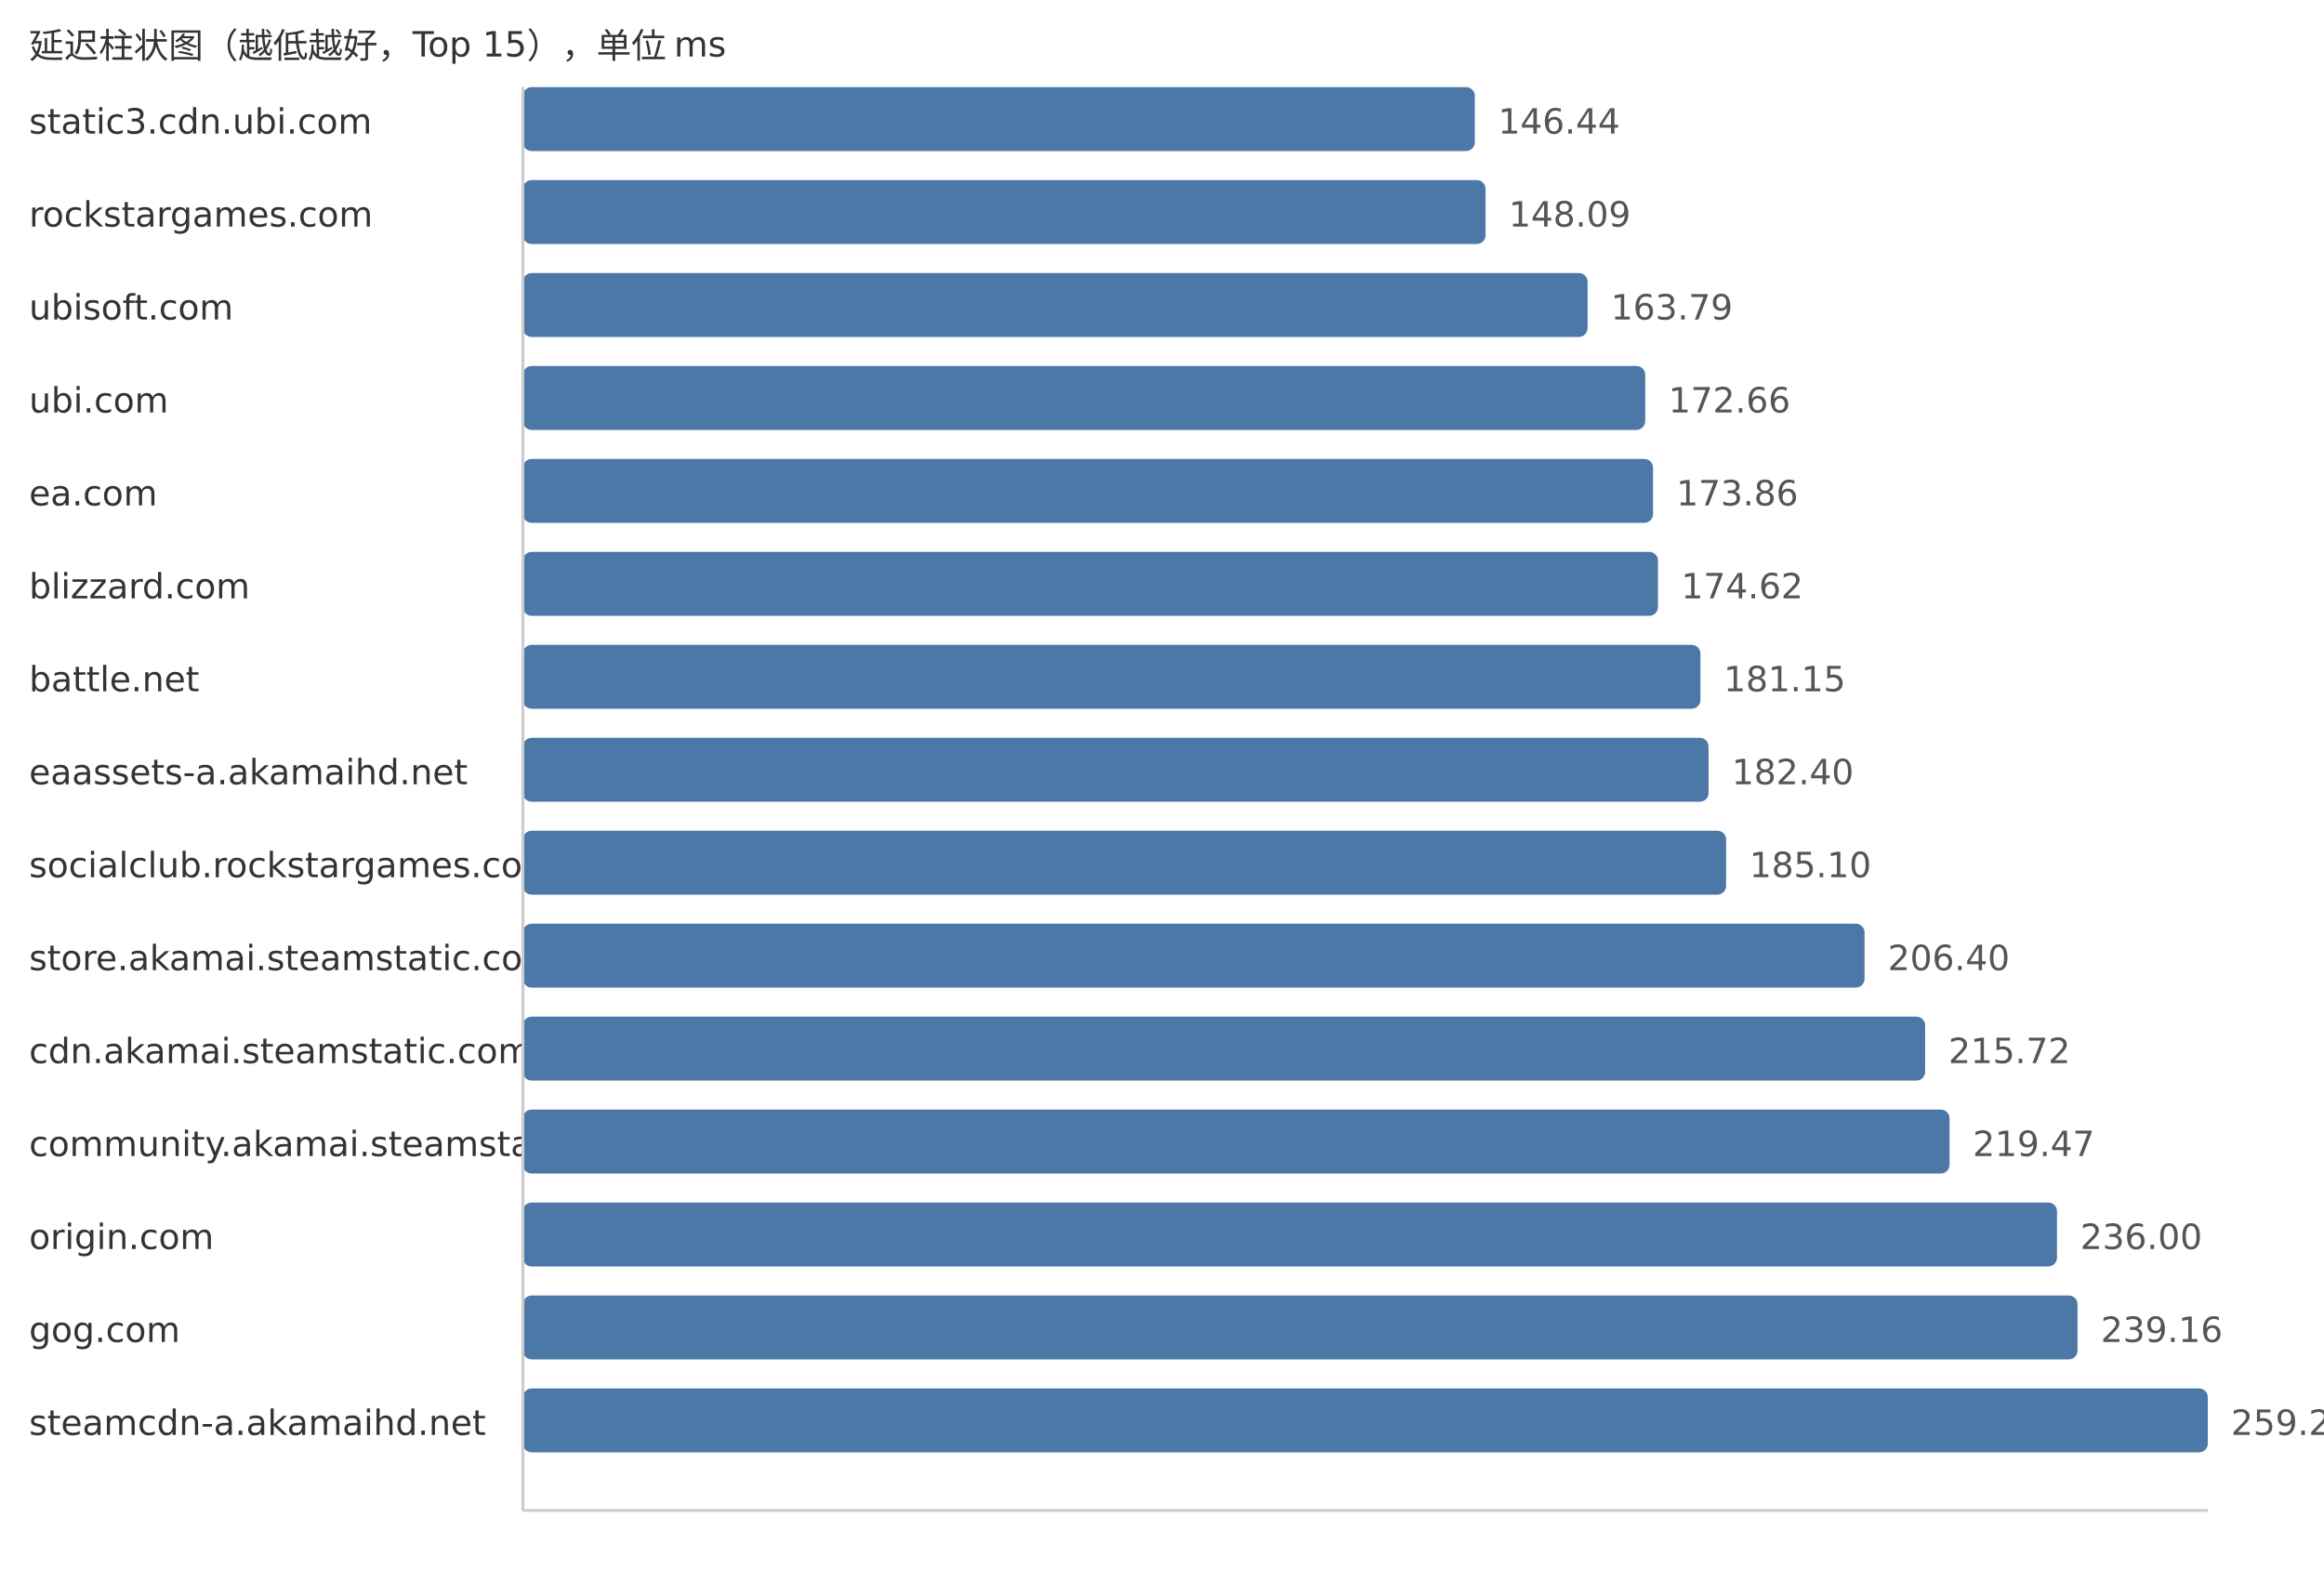
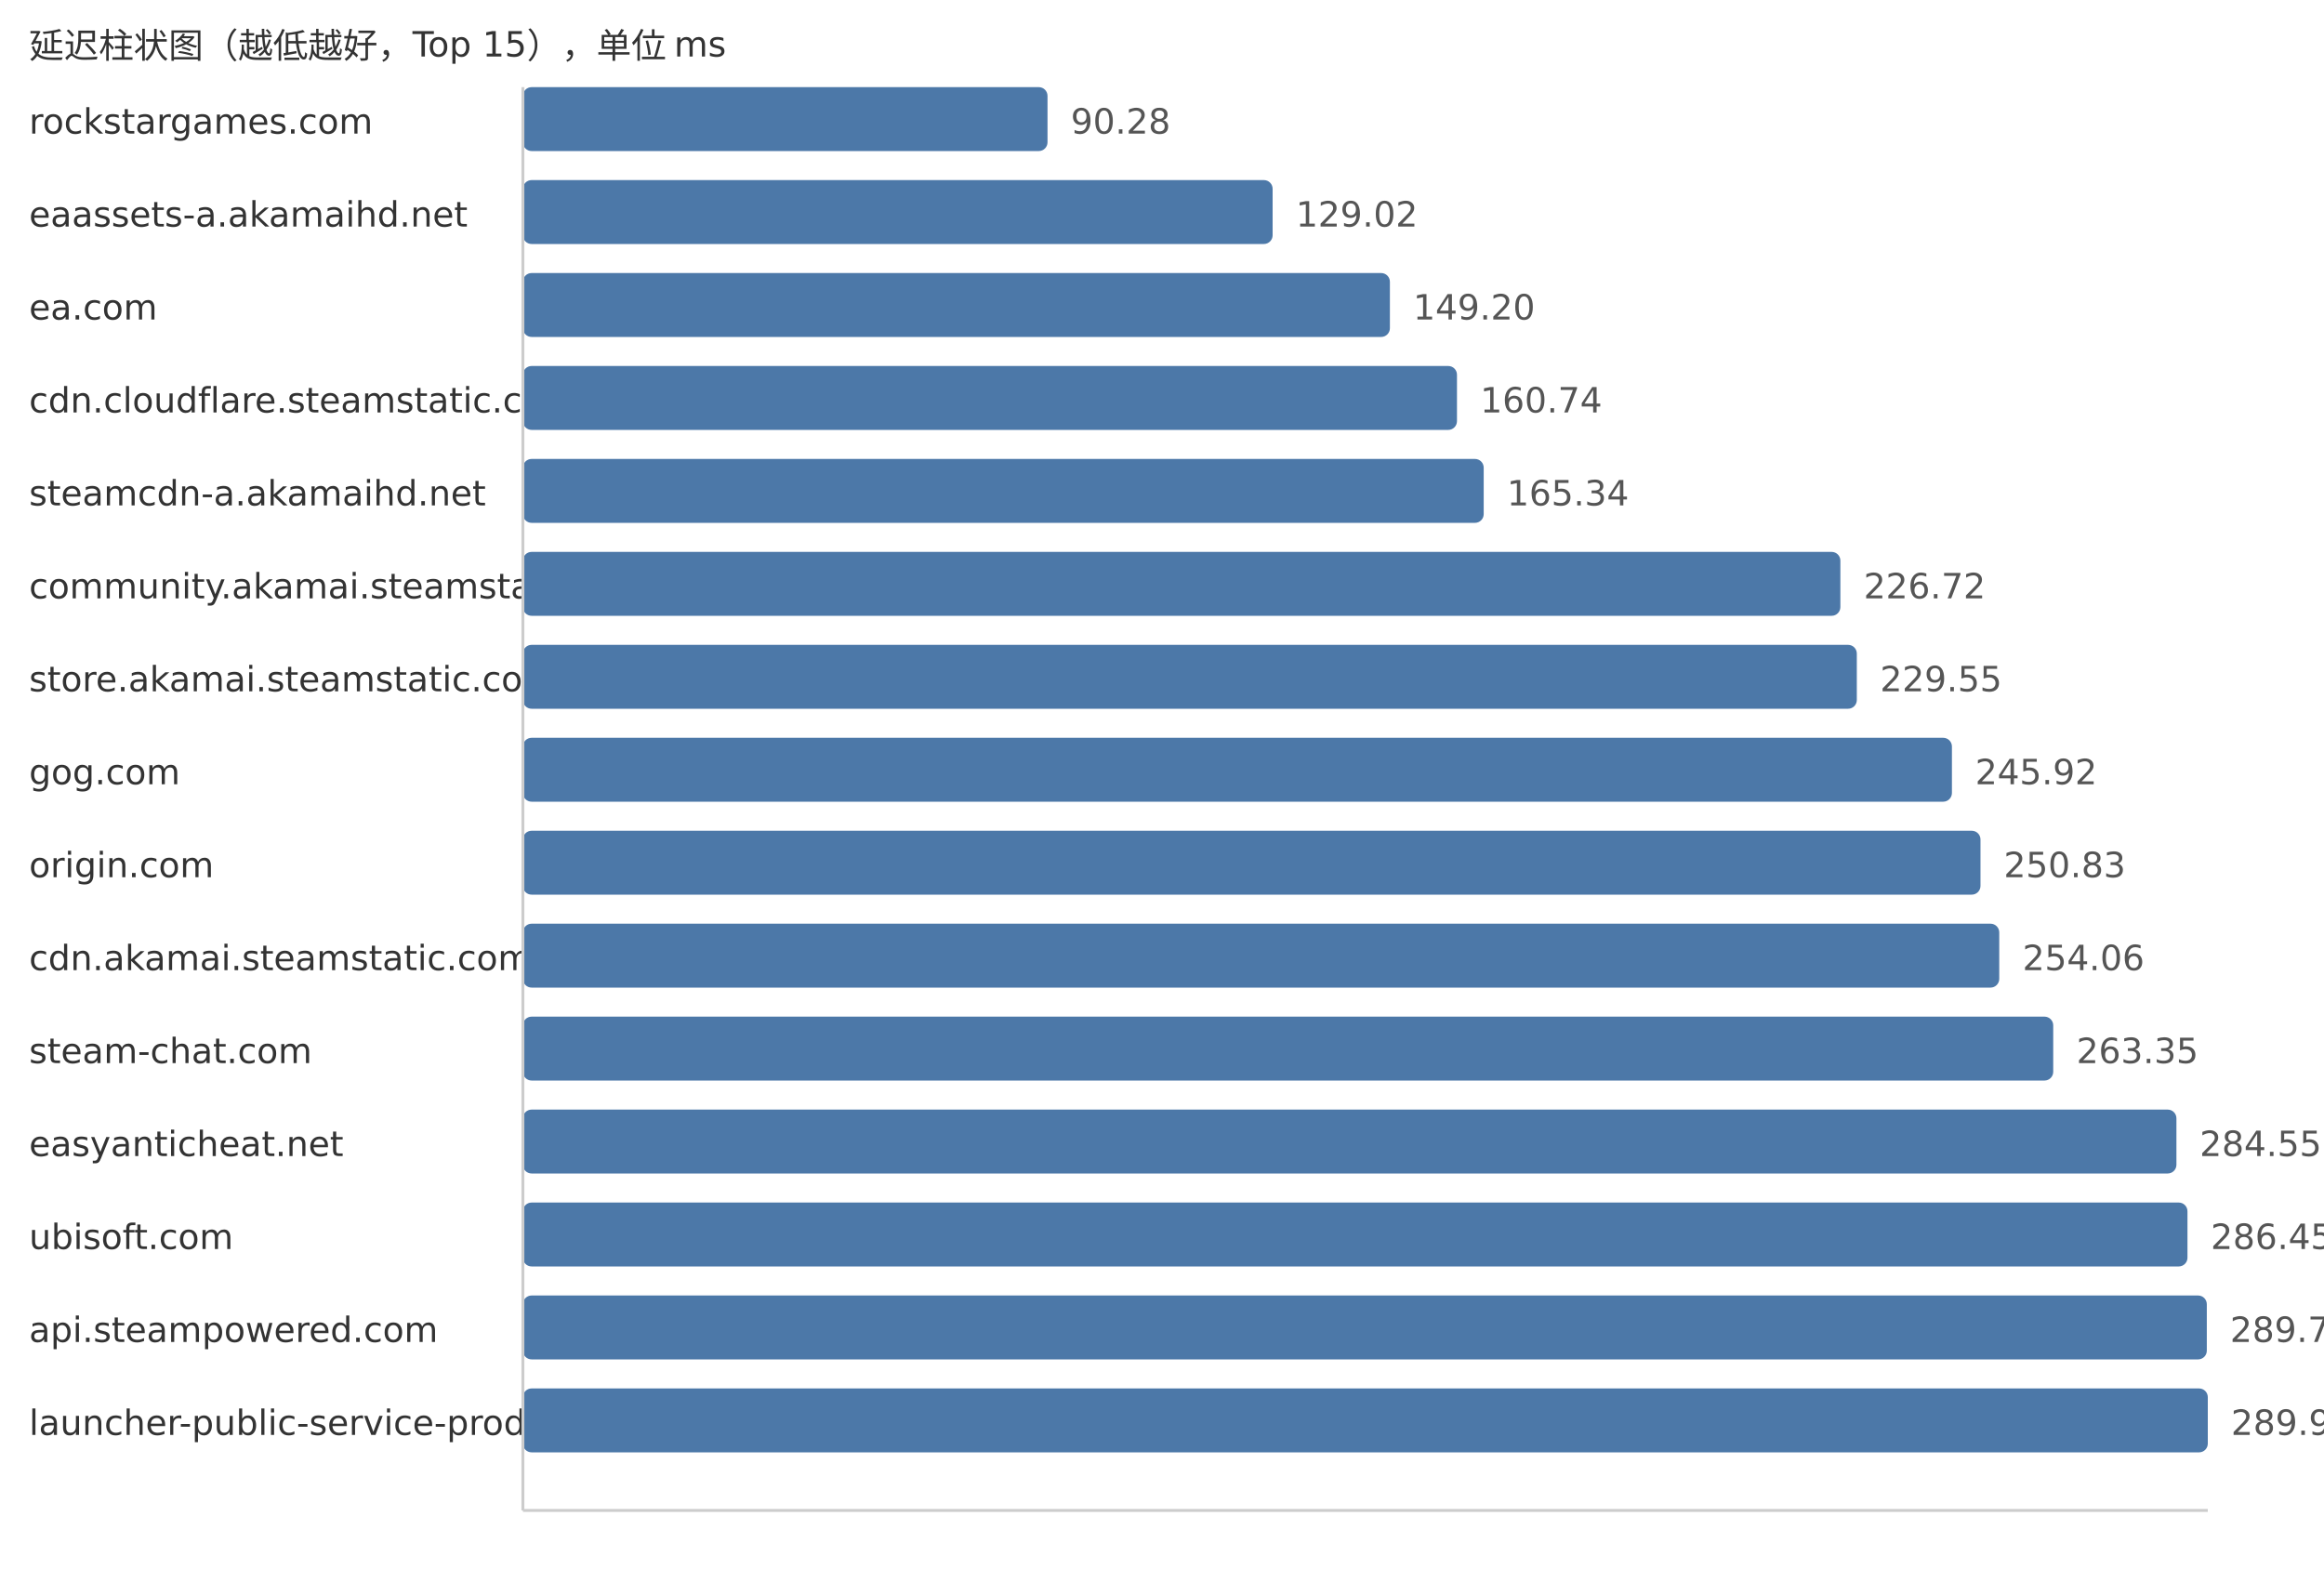
<svg xmlns="http://www.w3.org/2000/svg" width="800" height="540">
  <style> .label{font-family:DejaVu Sans,Verdana,Geneva,sans-serif;font-size:12px;fill:#333} .value{font-family:DejaVu Sans,Verdana,Geneva,sans-serif;font-size:12px;fill:#555} </style>
  <text x="10" y="20" class="label">延迟柱状图（越低越好，Top 15），单位 ms</text>
-   <text x="10" y="46" class="label">static3.cdn.ubi.com</text>
-   <rect x="180" y="30" width="327.68" height="22" fill="#4c78a8" rx="3" />
-   <text x="515.68" y="46" class="value">146.44</text>
-   <text x="10" y="78" class="label">rockstargames.com</text>
-   <rect x="180" y="62" width="331.37" height="22" fill="#4c78a8" rx="3" />
-   <text x="519.37" y="78" class="value">148.09</text>
-   <text x="10" y="110" class="label">ubisoft.com</text>
-   <rect x="180" y="94" width="366.51" height="22" fill="#4c78a8" rx="3" />
-   <text x="554.51" y="110" class="value">163.79</text>
-   <text x="10" y="142" class="label">ubi.com</text>
-   <rect x="180" y="126" width="386.35" height="22" fill="#4c78a8" rx="3" />
-   <text x="574.35" y="142" class="value">172.66</text>
-   <text x="10" y="174" class="label">ea.com</text>
-   <rect x="180" y="158" width="389.04" height="22" fill="#4c78a8" rx="3" />
-   <text x="577.04" y="174" class="value">173.86</text>
-   <text x="10" y="206" class="label">blizzard.com</text>
-   <rect x="180" y="190" width="390.74" height="22" fill="#4c78a8" rx="3" />
-   <text x="578.74" y="206" class="value">174.62</text>
-   <text x="10" y="238" class="label">battle.net</text>
-   <rect x="180" y="222" width="405.35" height="22" fill="#4c78a8" rx="3" />
-   <text x="593.35" y="238" class="value">181.15</text>
-   <text x="10" y="270" class="label">eaassets-a.akamaihd.net</text>
-   <rect x="180" y="254" width="408.15" height="22" fill="#4c78a8" rx="3" />
-   <text x="596.15" y="270" class="value">182.40</text>
-   <text x="10" y="302" class="label">socialclub.rockstargames.com</text>
-   <rect x="180" y="286" width="414.19" height="22" fill="#4c78a8" rx="3" />
-   <text x="602.19" y="302" class="value">185.10</text>
-   <text x="10" y="334" class="label">store.akamai.steamstatic.com</text>
-   <rect x="180" y="318" width="461.85" height="22" fill="#4c78a8" rx="3" />
-   <text x="649.85" y="334" class="value">206.40</text>
-   <text x="10" y="366" class="label">cdn.akamai.steamstatic.com</text>
-   <rect x="180" y="350" width="482.71" height="22" fill="#4c78a8" rx="3" />
-   <text x="670.71" y="366" class="value">215.72</text>
-   <text x="10" y="398" class="label">community.akamai.steamstatic.com</text>
-   <rect x="180" y="382" width="491.1" height="22" fill="#4c78a8" rx="3" />
-   <text x="679.1" y="398" class="value">219.47</text>
-   <text x="10" y="430" class="label">origin.com</text>
-   <rect x="180" y="414" width="528.09" height="22" fill="#4c78a8" rx="3" />
-   <text x="716.09" y="430" class="value">236.00</text>
-   <text x="10" y="462" class="label">gog.com</text>
-   <rect x="180" y="446" width="535.16" height="22" fill="#4c78a8" rx="3" />
-   <text x="723.16" y="462" class="value">239.16</text>
-   <text x="10" y="494" class="label">steamcdn-a.akamaihd.net</text>
+   <text x="10" y="46" class="label">rockstargames.com</text>
+   <rect x="180" y="30" width="180.59" height="22" fill="#4c78a8" rx="3" />
+   <text x="368.59" y="46" class="value">90.28</text>
+   <text x="10" y="78" class="label">eaassets-a.akamaihd.net</text>
+   <rect x="180" y="62" width="258.08" height="22" fill="#4c78a8" rx="3" />
+   <text x="446.08" y="78" class="value">129.02</text>
+   <text x="10" y="110" class="label">ea.com</text>
+   <rect x="180" y="94" width="298.45" height="22" fill="#4c78a8" rx="3" />
+   <text x="486.45" y="110" class="value">149.20</text>
+   <text x="10" y="142" class="label">cdn.cloudflare.steamstatic.com</text>
+   <rect x="180" y="126" width="321.54" height="22" fill="#4c78a8" rx="3" />
+   <text x="509.54" y="142" class="value">160.74</text>
+   <text x="10" y="174" class="label">steamcdn-a.akamaihd.net</text>
+   <rect x="180" y="158" width="330.74" height="22" fill="#4c78a8" rx="3" />
+   <text x="518.74" y="174" class="value">165.34</text>
+   <text x="10" y="206" class="label">community.akamai.steamstatic.com</text>
+   <rect x="180" y="190" width="453.52" height="22" fill="#4c78a8" rx="3" />
+   <text x="641.52" y="206" class="value">226.72</text>
+   <text x="10" y="238" class="label">store.akamai.steamstatic.com</text>
+   <rect x="180" y="222" width="459.18" height="22" fill="#4c78a8" rx="3" />
+   <text x="647.18" y="238" class="value">229.55</text>
+   <text x="10" y="270" class="label">gog.com</text>
+   <rect x="180" y="254" width="491.92" height="22" fill="#4c78a8" rx="3" />
+   <text x="679.92" y="270" class="value">245.92</text>
+   <text x="10" y="302" class="label">origin.com</text>
+   <rect x="180" y="286" width="501.75" height="22" fill="#4c78a8" rx="3" />
+   <text x="689.75" y="302" class="value">250.83</text>
+   <text x="10" y="334" class="label">cdn.akamai.steamstatic.com</text>
+   <rect x="180" y="318" width="508.21" height="22" fill="#4c78a8" rx="3" />
+   <text x="696.21" y="334" class="value">254.06</text>
+   <text x="10" y="366" class="label">steam-chat.com</text>
+   <rect x="180" y="350" width="526.79" height="22" fill="#4c78a8" rx="3" />
+   <text x="714.79" y="366" class="value">263.35</text>
+   <text x="10" y="398" class="label">easyanticheat.net</text>
+   <rect x="180" y="382" width="569.2" height="22" fill="#4c78a8" rx="3" />
+   <text x="757.2" y="398" class="value">284.55</text>
+   <text x="10" y="430" class="label">ubisoft.com</text>
+   <rect x="180" y="414" width="573.0" height="22" fill="#4c78a8" rx="3" />
+   <text x="761.0" y="430" class="value">286.45</text>
+   <text x="10" y="462" class="label">api.steampowered.com</text>
+   <rect x="180" y="446" width="579.66" height="22" fill="#4c78a8" rx="3" />
+   <text x="767.66" y="462" class="value">289.78</text>
+   <text x="10" y="494" class="label">launcher-public-service-prod06.ol.epicgames.com</text>
  <rect x="180" y="478" width="580.0" height="22" fill="#4c78a8" rx="3" />
-   <text x="768.0" y="494" class="value">259.20</text>
+   <text x="768.0" y="494" class="value">289.95</text>
  <line x1="180" y1="30" x2="180" y2="520" stroke="#ccc" />
  <line x1="180" y1="520" x2="760" y2="520" stroke="#ccc" />
</svg>
